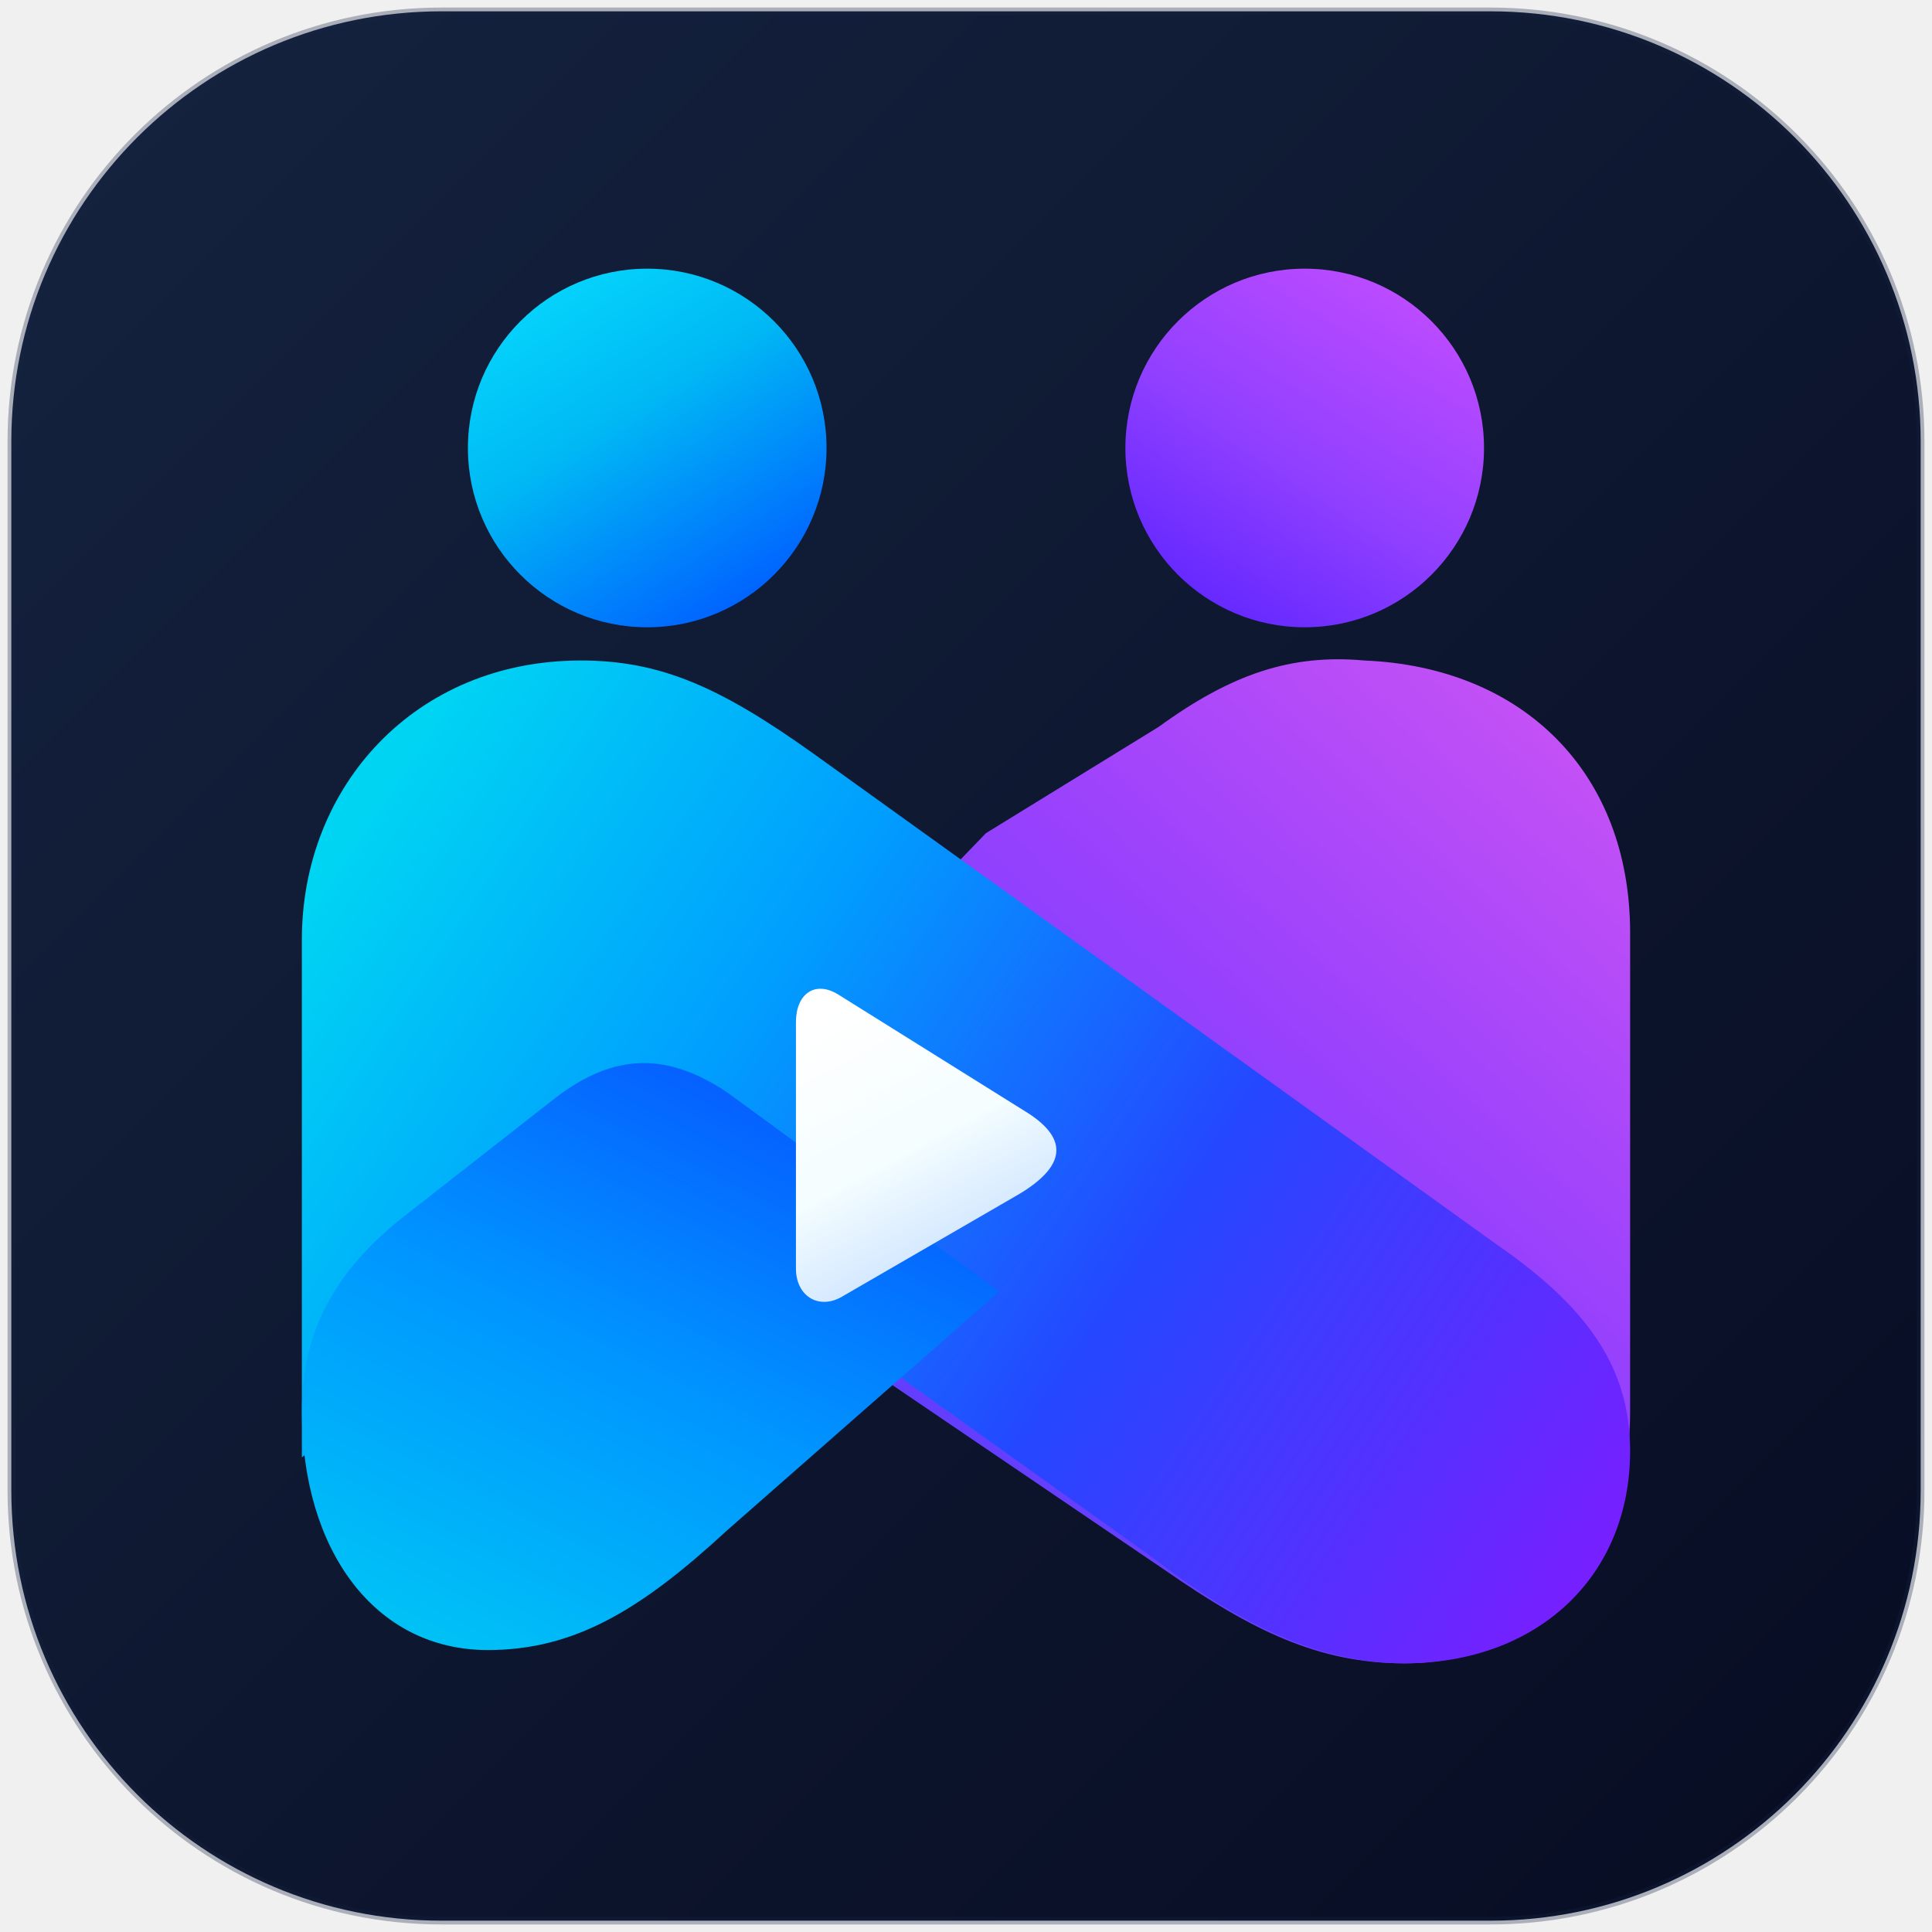
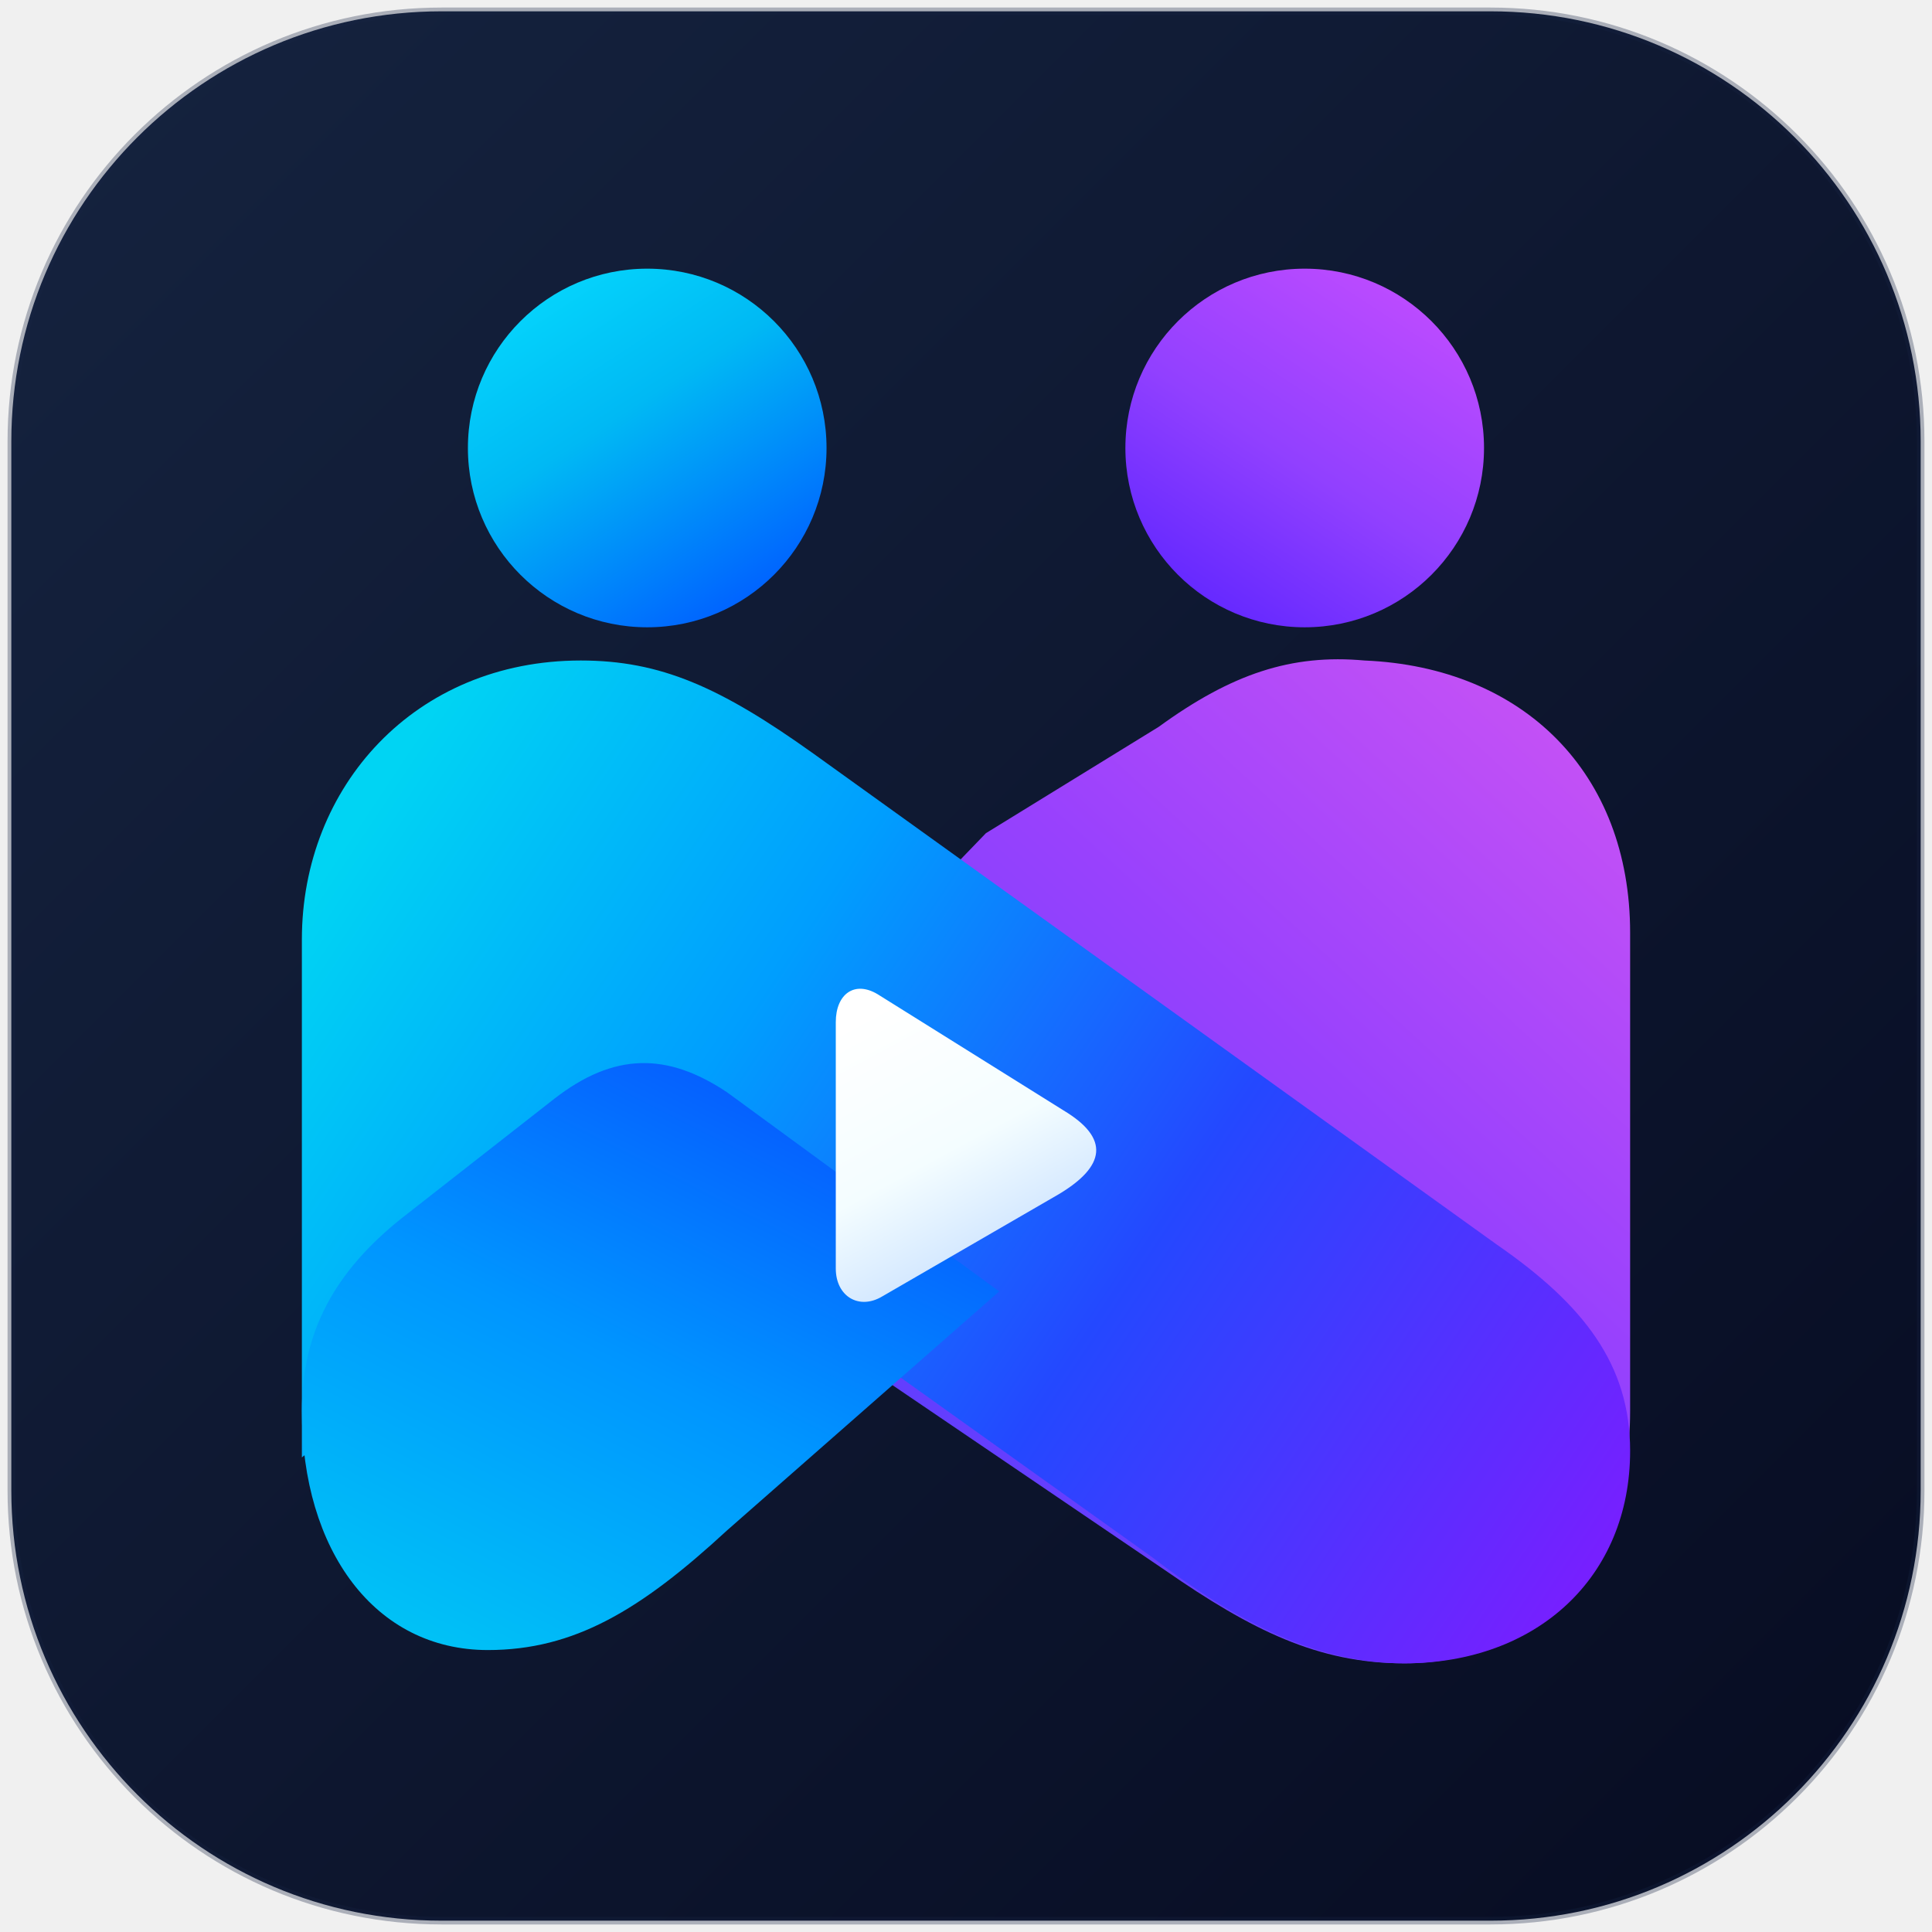
<svg xmlns="http://www.w3.org/2000/svg" xmlns:xlink="http://www.w3.org/1999/xlink" width="256" height="256" viewBox="0 0 256 256" role="img" aria-labelledby="title desc">
  <defs>
    <linearGradient id="cyanHead" x1="0" y1="0" x2=".65" y2="1">
      <stop stop-color="#06DFFF" />
      <stop offset=".48" stop-color="#00B9F4" />
      <stop offset="1" stop-color="#0064FF" />
    </linearGradient>
    <linearGradient id="purpleHead" x1=".85" y1="0" x2=".2" y2="1">
      <stop stop-color="#C34DFF" />
      <stop offset=".55" stop-color="#9140FF" />
      <stop offset="1" stop-color="#5E25FF" />
    </linearGradient>
    <linearGradient id="backRibbon" x1="1" y1="0" x2=".1" y2="1">
      <stop stop-color="#CE55F4" />
      <stop offset=".38" stop-color="#9841FD" />
      <stop offset="1" stop-color="#413CFF" />
    </linearGradient>
    <linearGradient id="frontRibbon" gradientUnits="userSpaceOnUse" x1="8" y1="84" x2="188" y2="204">
      <stop stop-color="#00D4F3" />
      <stop offset=".3" stop-color="#009EFE" />
      <stop offset=".62" stop-color="#2448FF" />
      <stop offset="1" stop-color="#7620FF" />
    </linearGradient>
    <linearGradient id="leftFold" x1=".2" y1="1" x2=".8" y2="0">
      <stop stop-color="#00C2F6" />
      <stop offset=".48" stop-color="#0095FF" />
      <stop offset="1" stop-color="#0751FF" />
    </linearGradient>
    <linearGradient id="play" x1=".3" y1="0" x2=".75" y2="1">
      <stop stop-color="#FFFFFF" />
      <stop offset=".48" stop-color="#F4FDFF" />
      <stop offset="1" stop-color="#BDD9FF" />
    </linearGradient>
    <linearGradient id="whiteBack" x1=".7" y1="0" x2=".4" y2="1">
      <stop stop-color="#FFFFFF" />
      <stop offset="1" stop-color="#D2DCFF" />
    </linearGradient>
    <linearGradient id="whiteFront" x1="0" y1="0" x2="1" y2="1">
      <stop stop-color="#FFFFFF" />
      <stop offset=".44" stop-color="#EBF6FF" />
      <stop offset="1" stop-color="#B1D8FF" />
    </linearGradient>
    <linearGradient id="whiteFold" x1="0" y1="1" x2="1" y2="0">
      <stop stop-color="#FFFFFF" />
      <stop offset="1" stop-color="#B6DCFF" />
    </linearGradient>
    <linearGradient id="wordSpace" x1="0" y1=".15" x2="1" y2=".85">
      <stop stop-color="#00B8F4" />
      <stop offset=".32" stop-color="#0071FF" />
      <stop offset=".63" stop-color="#4C35FF" />
      <stop offset="1" stop-color="#9515F5" />
    </linearGradient>
    <linearGradient id="wordSpaceBright" x1="0" y1="0" x2="1" y2="1">
      <stop stop-color="#18D0FF" />
      <stop offset=".34" stop-color="#2B92FF" />
      <stop offset=".72" stop-color="#8866FF" />
      <stop offset="1" stop-color="#C279FF" />
    </linearGradient>
    <linearGradient id="appWhite" x1="0" y1="0" x2="1" y2="1">
      <stop stop-color="#FFFFFF" />
      <stop offset="1" stop-color="#F3F6FF" />
    </linearGradient>
    <linearGradient id="appDark" x1="0" y1="0" x2="1" y2="1">
      <stop stop-color="#15233F" />
      <stop offset="1" stop-color="#070C22" />
    </linearGradient>
    <linearGradient id="appBlue" x1=".1" y1="0" x2=".9" y2="1">
      <stop stop-color="#00CFF8" />
      <stop offset=".42" stop-color="#008EFF" />
      <stop offset="1" stop-color="#0446FF" />
    </linearGradient>
    <linearGradient id="appViolet" x1="0" y1="0" x2="1" y2="1">
      <stop stop-color="#AE70FF" />
      <stop offset=".4" stop-color="#8743FF" />
      <stop offset="1" stop-color="#5913EF" />
    </linearGradient>
    <linearGradient id="appOutline" x1="0" y1="1" x2="1" y2="0">
      <stop stop-color="#008BFF" />
      <stop offset=".45" stop-color="#3C3CFF" />
      <stop offset="1" stop-color="#B02DFF" />
    </linearGradient>
    <linearGradient id="darkBoard" x1="0" y1="0" x2="1" y2="1">
      <stop stop-color="#030914" />
      <stop offset=".6" stop-color="#09152D" />
      <stop offset="1" stop-color="#0B0922" />
    </linearGradient>
    <linearGradient id="glassPanel" x1="0" y1="0" x2="1" y2="1">
      <stop stop-color="#203559" stop-opacity=".72" />
      <stop offset="1" stop-color="#172043" stop-opacity=".45" />
    </linearGradient>
    <radialGradient id="glowCyan">
      <stop stop-color="#00BDFF" stop-opacity=".38" />
      <stop offset=".45" stop-color="#008CFF" stop-opacity=".13" />
      <stop offset="1" stop-color="#008CFF" stop-opacity="0" />
    </radialGradient>
    <radialGradient id="glowPurple">
      <stop stop-color="#853EFF" stop-opacity=".36" />
      <stop offset=".45" stop-color="#7538FF" stop-opacity=".14" />
      <stop offset="1" stop-color="#7538FF" stop-opacity="0" />
    </radialGradient>
    <radialGradient id="glowWhite">
      <stop stop-color="#FFFFFF" stop-opacity=".7" />
      <stop offset="1" stop-color="#FFFFFF" stop-opacity="0" />
    </radialGradient>
    <g id="mark-color">
      <circle cx="52" cy="27" r="27" fill="url(#cyanHead)" />
      <circle cx="151" cy="27" r="27" fill="url(#purpleHead)" />
      <path fill="url(#backRibbon)" d="M103 85 129 69C140 61 149 58 160 59C184 60 200 76 200 100V172C200 195 186 210 166 210C153 210 143 205 130 196L49 141Z" />
      <path fill="url(#frontRibbon)" d="M42 59C54 59 63 63 77 73L180 147C193 156 200 165 200 178C200 197 186 210 166 210C153 210 141 204 128 194L65 149C53 141 44 142 33 151L0 179V101C0 78 17 59 42 59Z" />
      <path fill="url(#leftFold)" d="M0 172C0 160 5 151 15 143L38 125C47 118 55 118 64 124L105 154 64 190C51 202 41 208 28 208C11 208 0 193 0 172Z" />
-       <path fill="url(#play)" d="M80.693 109.25C77.193 107.15 74.393 109.25 74.393 113.45V150.55C74.393 154.75 77.893 156.85 81.393 154.75L107.993 139.35C114.993 135.15 115.693 130.95 108.693 126.75L80.693 109.25Z" />
+       <path fill="url(#play)" d="M86.693 109.25C83.193 107.15 80.393 109.25 80.393 113.45V150.55C80.393 154.75 83.893 156.85 87.393 154.75L113.993 139.35C120.993 135.15 121.693 130.95 114.693 126.75L86.693 109.25Z" />
    </g>
    <g id="mark-pearl">
      <circle cx="52" cy="27" r="27" fill="#FFF" />
      <circle cx="151" cy="27" r="27" fill="#FFF" />
      <path fill="url(#whiteBack)" d="M103 85 129 69C140 61 149 58 160 59C184 60 200 76 200 100V172C200 195 186 210 166 210C153 210 143 205 130 196L49 141Z" />
      <path fill="url(#whiteFront)" d="M42 59C54 59 63 63 77 73L180 147C193 156 200 165 200 178C200 197 186 210 166 210C153 210 141 204 128 194L65 149C53 141 44 142 33 151L0 179V101C0 78 17 59 42 59Z" />
      <path fill="url(#whiteFold)" d="M0 172C0 160 5 151 15 143L38 125C47 118 55 118 64 124L105 154 64 190C51 202 41 208 28 208C11 208 0 193 0 172Z" />
-       <path fill="#FFFFFF" d="M80.693 109.25C77.193 107.15 74.393 109.25 74.393 113.45V150.55C74.393 154.75 77.893 156.85 81.393 154.75L107.993 139.35C114.993 135.15 115.693 130.95 108.693 126.75L80.693 109.25Z" />
+       <path fill="#FFFFFF" d="M86.693 109.25C83.193 107.15 80.393 109.25 80.393 113.45V150.55C80.393 154.75 83.893 156.85 87.393 154.75L113.993 139.35C120.993 135.15 121.693 130.95 114.693 126.75L86.693 109.25Z" />
    </g>
    <g id="mark-white">
      <circle cx="52" cy="27" r="27" fill="#FFF" />
      <circle cx="151" cy="27" r="27" fill="#FFF" />
-       <path fill="#FFF" fill-rule="evenodd" d="M42 59C55 59 64 65 77 73L102 91 129 69C140 61 149 58 160 59C184 60 200 76 200 100V172C200 195 186 210 166 210C152 210 140 204 127 194L101 175 64 190C51 202 41 208 28 208C11 208 0 193 0 172V101C0 78 17 59 42 59Z M80.693 109.25C77.193 107.15 74.393 109.25 74.393 113.45V150.55C74.393 154.75 77.893 156.85 81.393 154.75L107.993 139.35C114.993 135.15 115.693 130.95 108.693 126.75L80.693 109.25Z" />
+       <path fill="#FFF" fill-rule="evenodd" d="M42 59C55 59 64 65 77 73L102 91 129 69C140 61 149 58 160 59C184 60 200 76 200 100V172C200 195 186 210 166 210C152 210 140 204 127 194L101 175 64 190C51 202 41 208 28 208C11 208 0 193 0 172V101C0 78 17 59 42 59Z M86.693 109.25C83.193 107.15 80.393 109.25 80.393 113.45V150.55C80.393 154.75 83.893 156.85 87.393 154.75L113.993 139.35C120.993 135.15 121.693 130.95 114.693 126.75L86.693 109.25Z" />
    </g>
    <g id="mark-navy">
      <circle cx="52" cy="27" r="27" fill="#111A34" />
      <circle cx="151" cy="27" r="27" fill="#111A34" />
-       <path fill="#111A34" fill-rule="evenodd" d="M42 59C55 59 64 65 77 73L102 91 129 69C140 61 149 58 160 59C184 60 200 76 200 100V172C200 195 186 210 166 210C152 210 140 204 127 194L101 175 64 190C51 202 41 208 28 208C11 208 0 193 0 172V101C0 78 17 59 42 59Z M80.693 109.25C77.193 107.15 74.393 109.25 74.393 113.45V150.55C74.393 154.75 77.893 156.85 81.393 154.75L107.993 139.35C114.993 135.15 115.693 130.95 108.693 126.75L80.693 109.25Z" />
+       <path fill="#111A34" fill-rule="evenodd" d="M42 59C55 59 64 65 77 73L102 91 129 69C140 61 149 58 160 59C184 60 200 76 200 100V172C200 195 186 210 166 210C152 210 140 204 127 194L101 175 64 190C51 202 41 208 28 208C11 208 0 193 0 172V101C0 78 17 59 42 59Z M86.693 109.25C83.193 107.15 80.393 109.25 80.393 113.45V150.55C80.393 154.75 83.893 156.85 87.393 154.75L113.993 139.35C120.993 135.15 121.693 130.95 114.693 126.75L86.693 109.25Z" />
    </g>
  </defs>
  <g transform="translate(0 0) scale(1.0)">
    <rect x="1.5" y="1.5" width="253" height="253" rx="57" fill="url(#appDark)" stroke="#172442" stroke-width="1" stroke-opacity="0.32" />
    <use href="#mark-color" xlink:href="#mark-color" transform="translate(40.0 35.6) scale(0.88)" />
  </g>
</svg>
